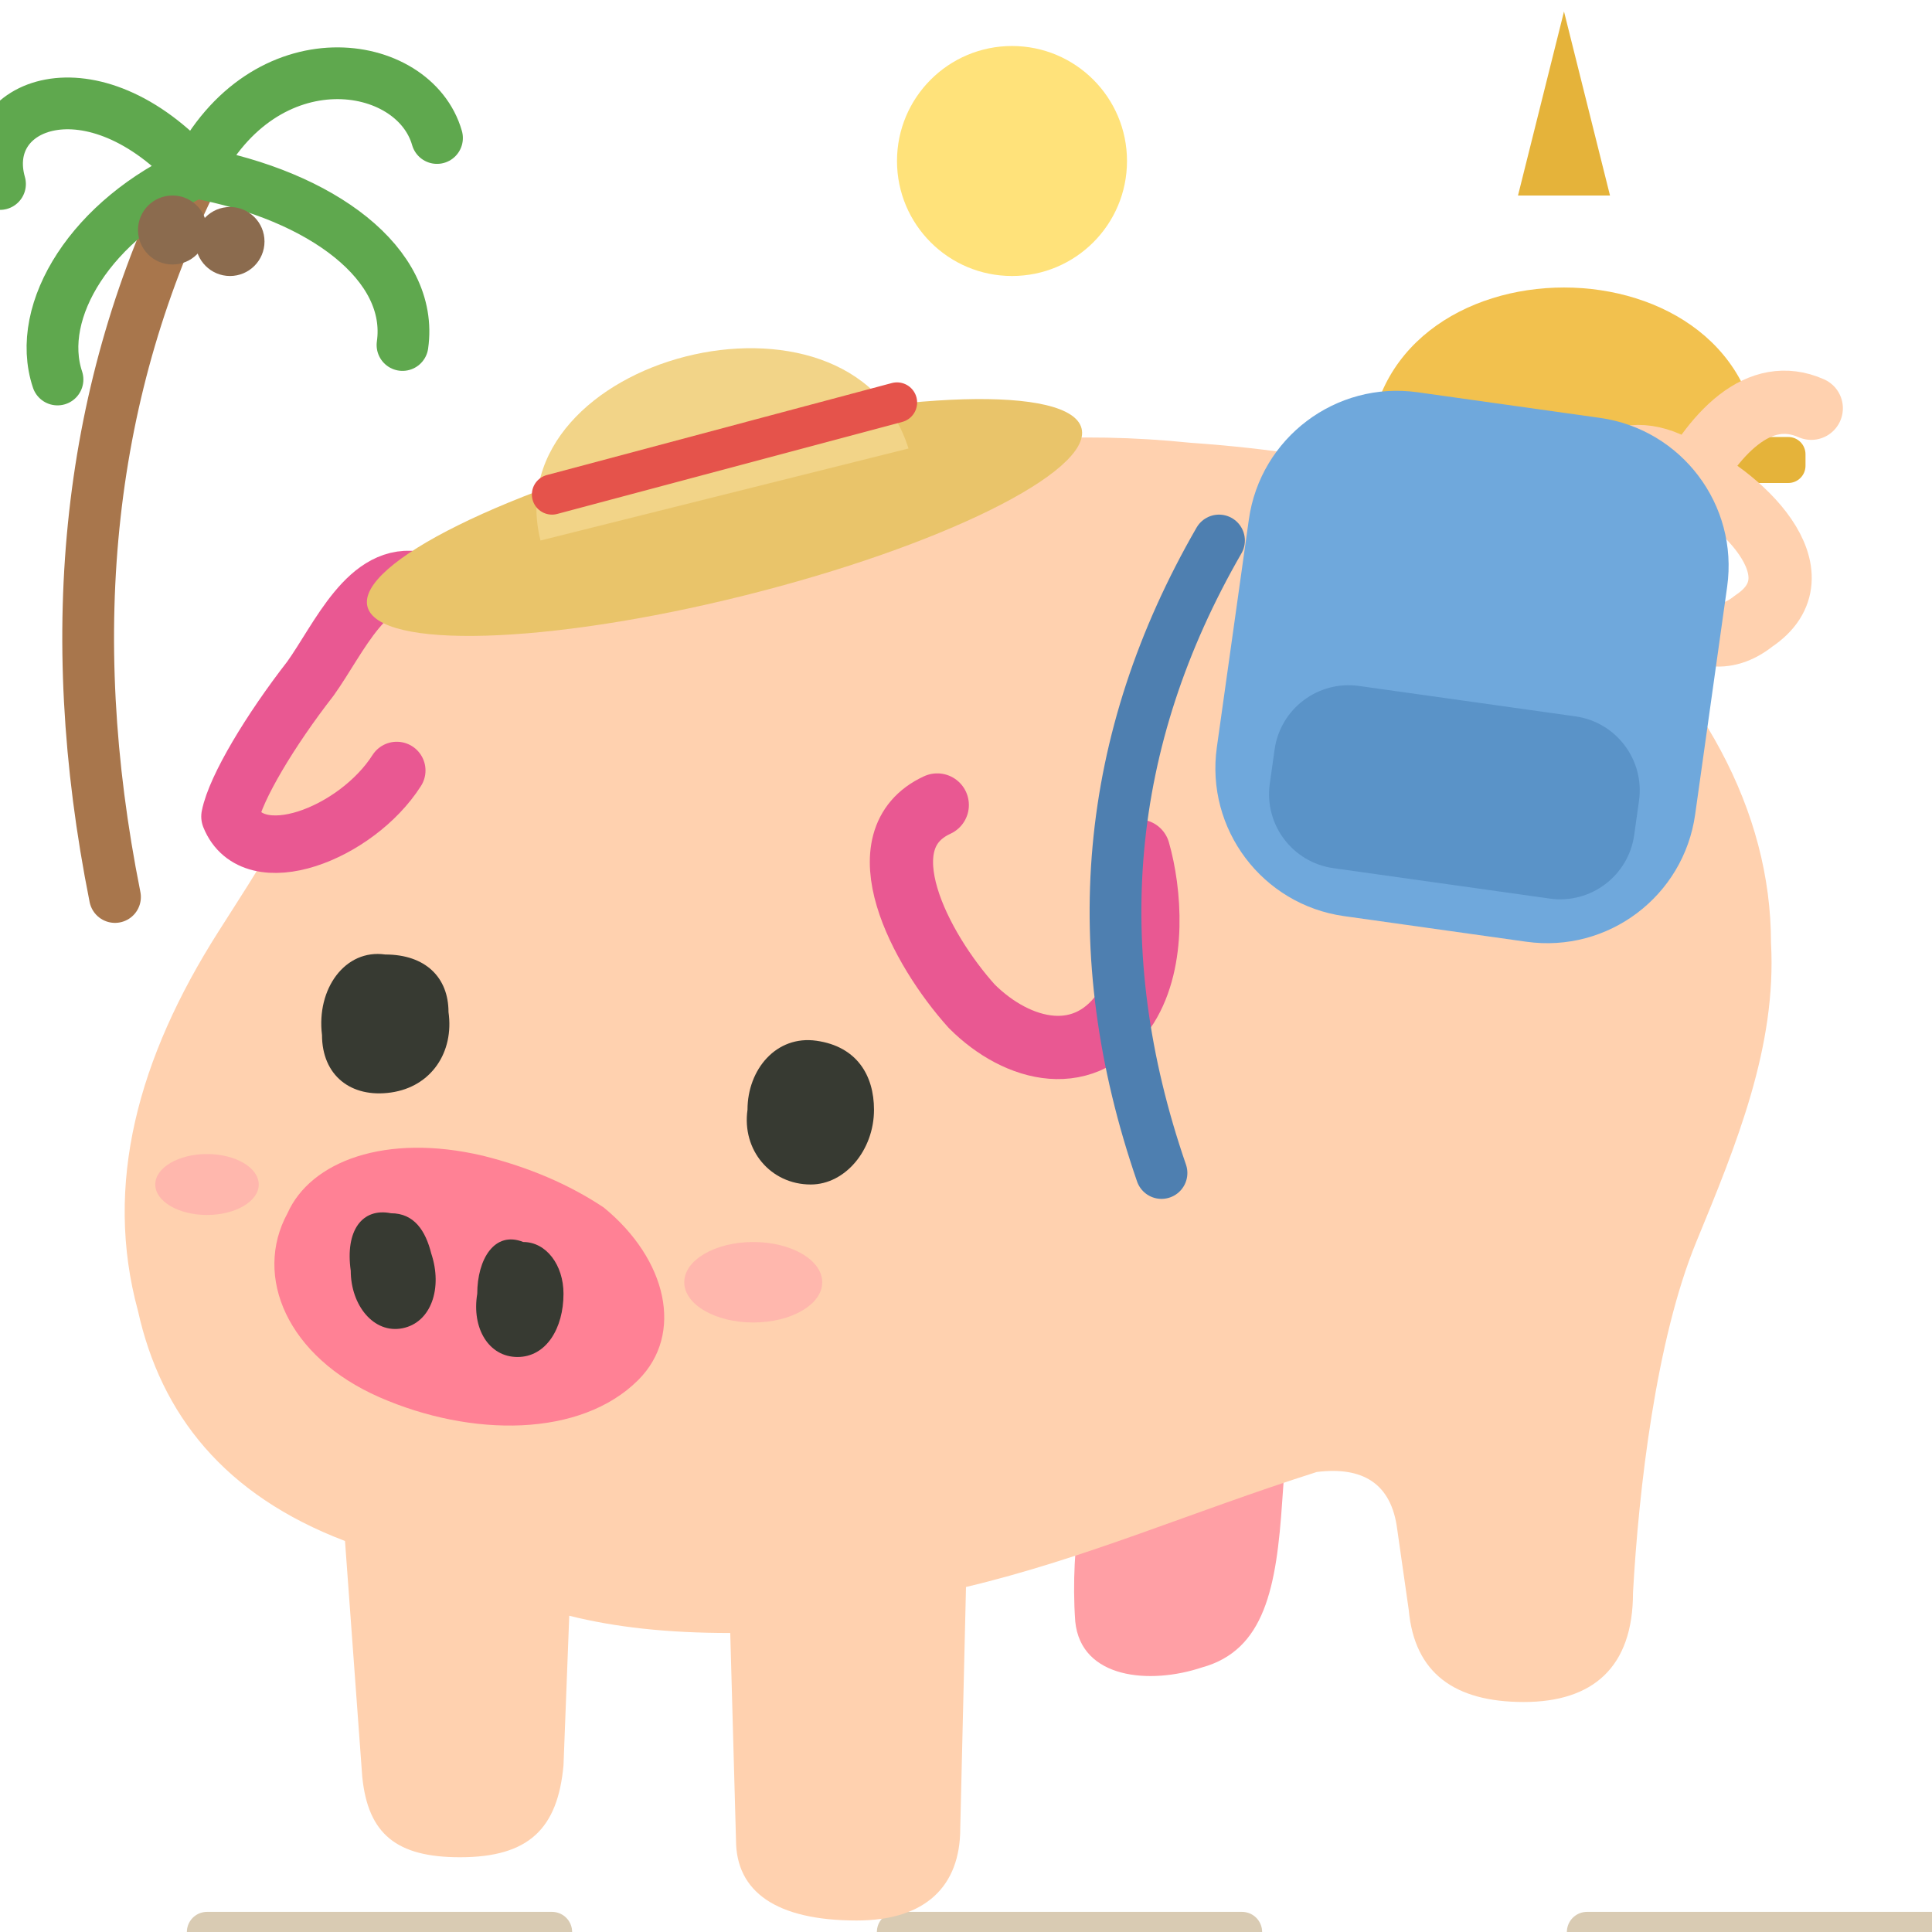
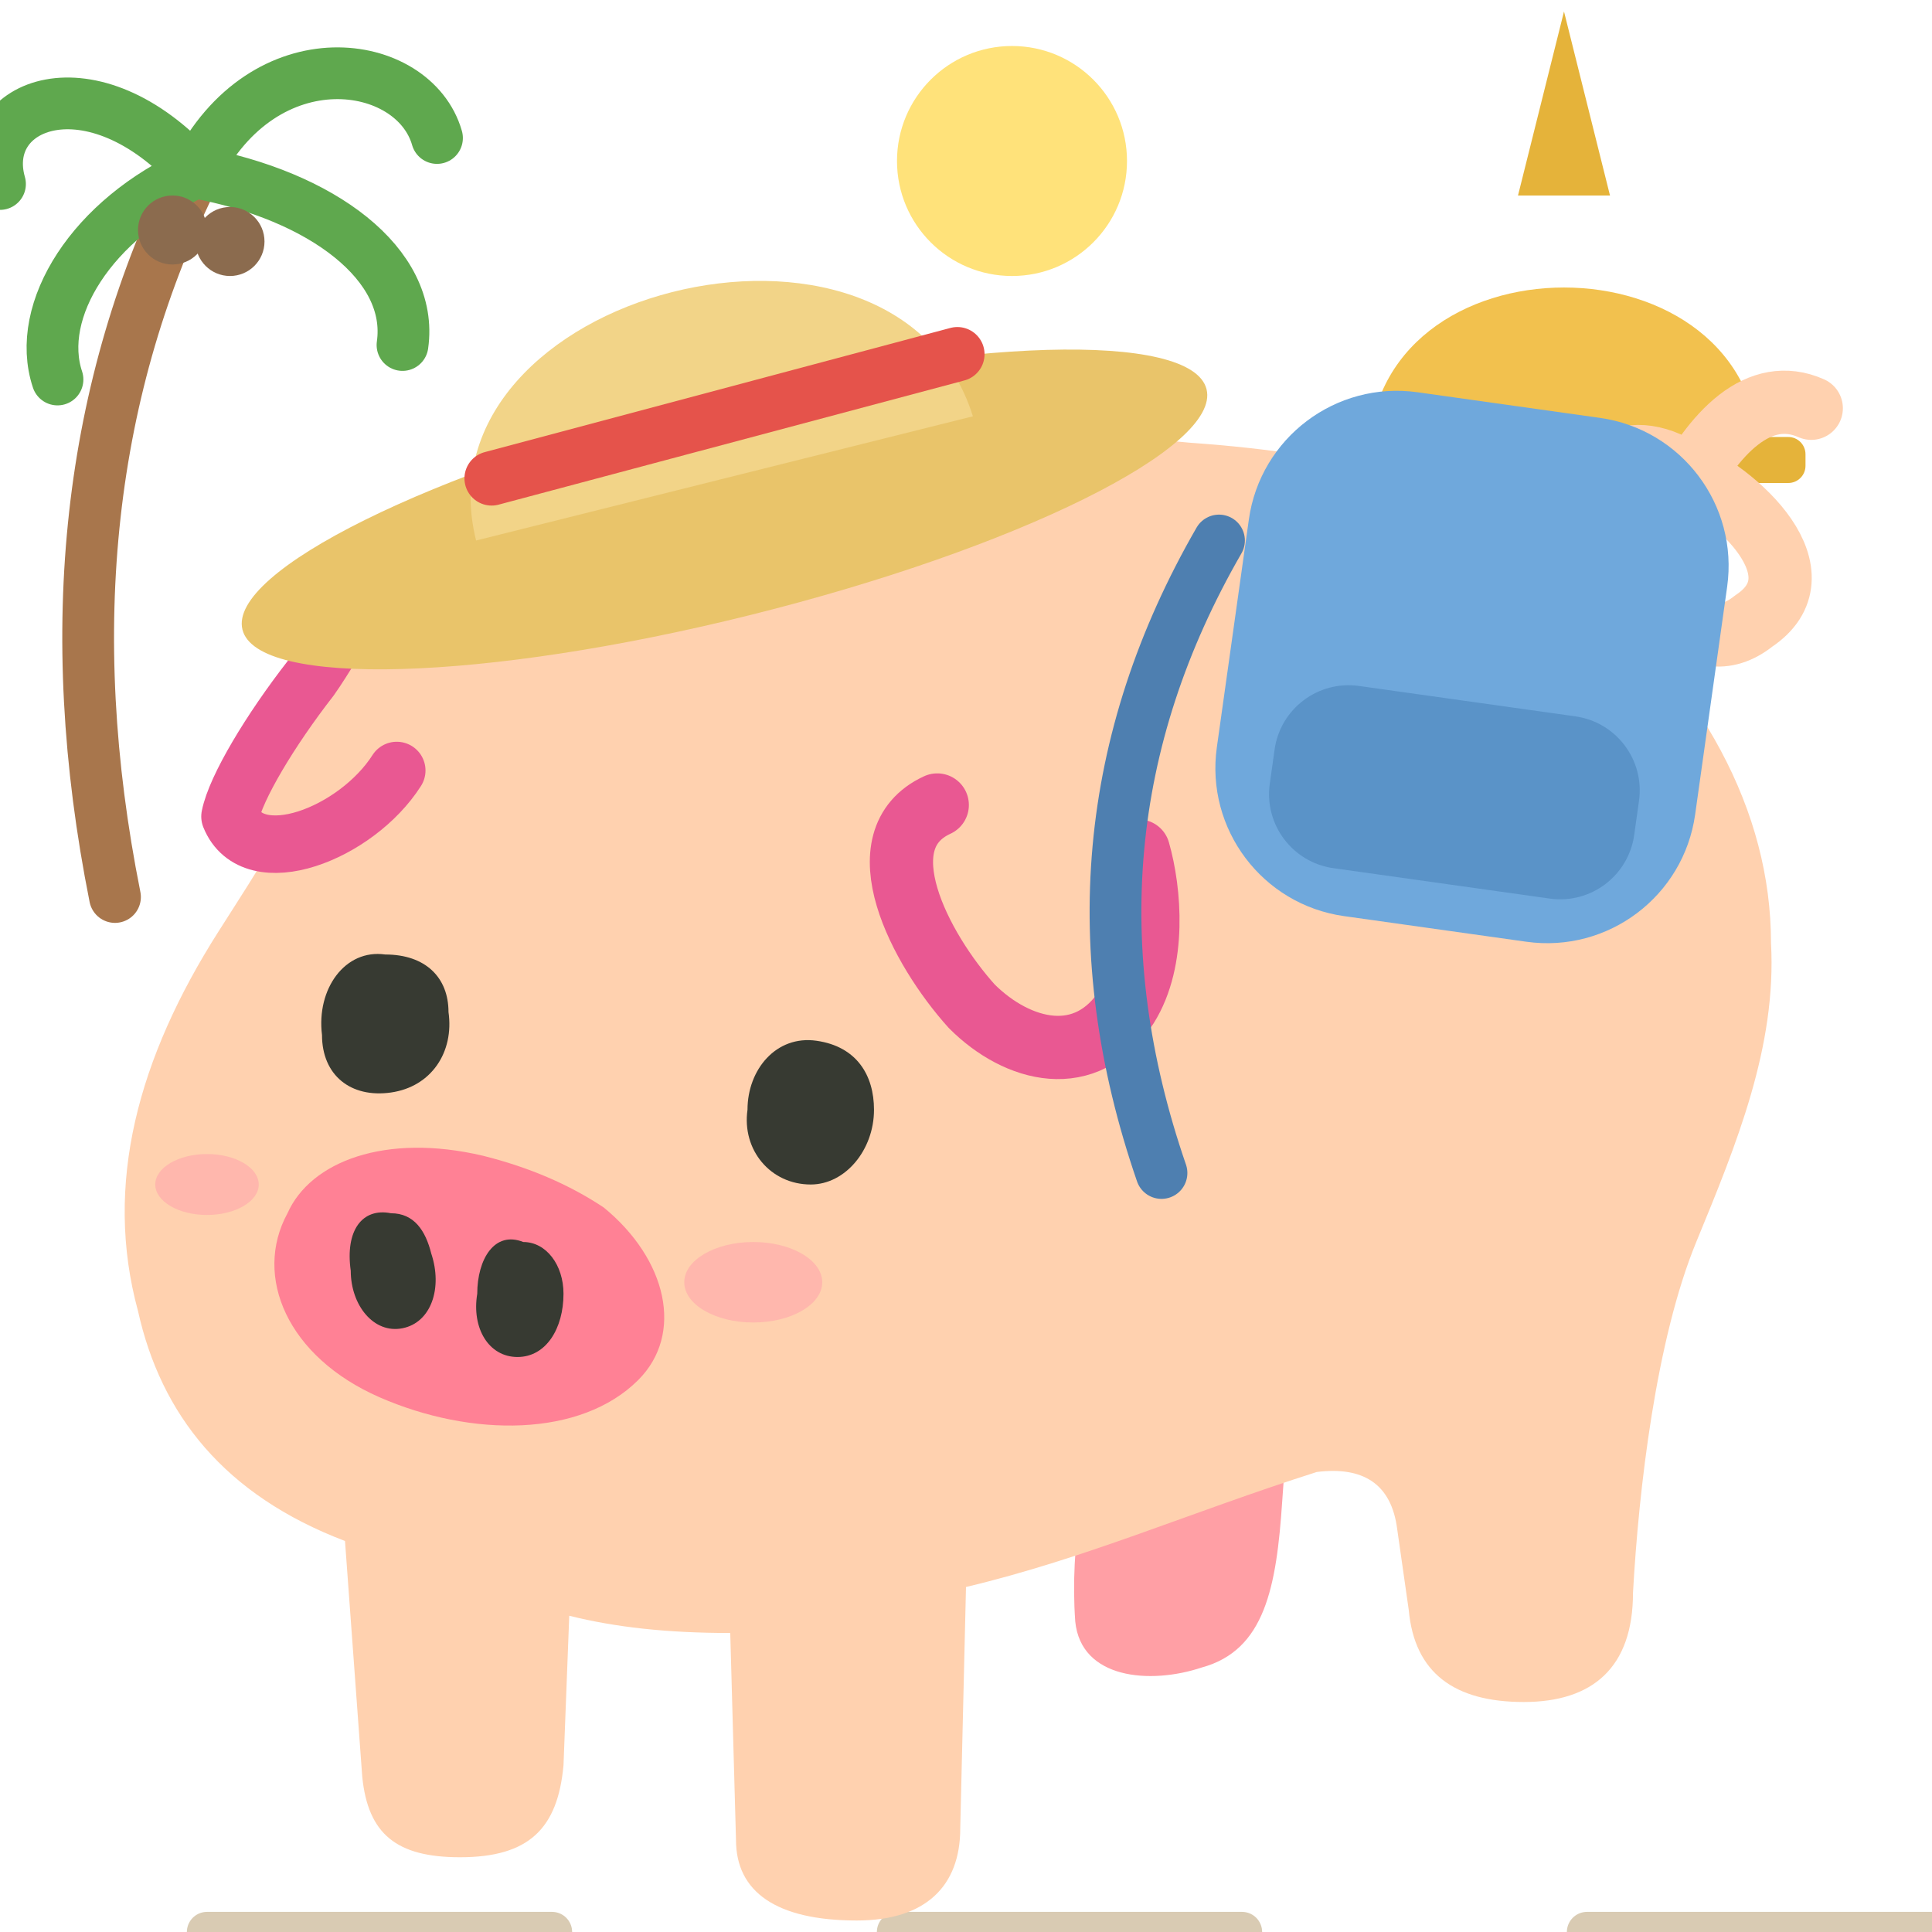
<svg xmlns="http://www.w3.org/2000/svg" viewBox="24 -36 336 336" width="128" height="128" role="img" aria-label="旅行 · 南亚·东南亚">
  <style>
    .eye{animation:blink 4.2s infinite;transform-box:fill-box;transform-origin:50% 50%}
    .tail{animation:wag 1.4s ease-in-out infinite;transform-origin:296px 64px}
    .ear2{animation:flick 5.2s ease-in-out infinite;transform-origin:205px 108px}
    @keyframes blink{0%,90%,100%{transform:scaleY(1)}93%{transform:scaleY(.1)}}
    @keyframes wag{50%{transform:rotate(14deg)}}
    @keyframes flick{0%,80%,100%{transform:rotate(0)}85%{transform:rotate(-12deg)}90%{transform:rotate(4deg)}}
    .walk{animation:walk .5s ease-in-out infinite;transform-origin:190px 298px}
    .road{animation:road 1.6s linear infinite}
    .tail{animation-duration:.5s}
    @keyframes walk{0%,100%{transform:translateY(0) rotate(0)}50%{transform:translateY(-8px) rotate(-1.5deg)}}
    @keyframes road{to{transform:translateX(120px)}}
    .palm{animation:palm 2.4s ease-in-out infinite;transform-origin:58px -6px}
    .sun{animation:glow 2.4s ease-in-out infinite}
    @keyframes palm{50%{transform:rotate(5deg)}}
    @keyframes glow{50%{opacity:.6}}
    @media (prefers-reduced-motion:reduce){*{animation:none!important}}
  </style>
  <circle class="sun" cx="200" cy="-8" r="20" fill="#FFE27A" />
  <path d="M296 -34L304 -2H288Z" fill="#E5B33A" />
  <path d="M262 44C262 4 330 4 330 44Z" fill="#F2C14E" />
  <rect x="254" y="40" width="84" height="8" rx="3" fill="#E5B33A" />
  <path d="M44 120Q30 50 58 -6" fill="none" stroke="#A8764C" stroke-width="9" stroke-linecap="round" />
  <g class="palm">
    <path d="M58 -6C40 -26 20 -18 24 -4M58 -6C70 -30 96 -26 100 -12M58 -6C40 2 30 18 34 30M58 -6C80 -2 96 10 94 24" fill="none" stroke="#5FA84E" stroke-width="9" stroke-linecap="round" />
    <circle cx="54" cy="4" r="6" fill="#8B6B4E" />
    <circle cx="64" cy="6" r="6" fill="#8B6B4E" />
  </g>
  <g class="road">
    <path d="M-60 300H0M60 300H120M180 300H240M300 300H360M420 300H480" fill="none" stroke="#D9CBB3" stroke-width="7" stroke-linecap="round" />
  </g>
  <g class="walk">
    <g class="pig" stroke-linecap="round" stroke-linejoin="round">
      <path fill="#FF9FA5" d="M214 210C213 221 210 232 211 246C212 256 224 257 233 254C244 251 246 240 247 225L248 211Z" />
      <path class="tail" d="M294 62C298 47 305 40 315 45C327 50 341 64 329 72C319 80 309 67 316 51C322 39 330 31 339 35" fill="none" stroke="#FFD1AF" stroke-width="11" />
      <path fill="#FFD1AF" d="M110 70C155 46 192 37 231 41C259 43 279 48 298 64C320 83 332 105 332 128C333 146 326 163 319 180C312 197 309 223 308 241C308 254 301 260 289 260C277 260 270 255 269 244L267 230C266 222 261 219 253 220C231 227 213 235 192 240L191 282C191 292 185 298 173 298C159 298 152 293 152 284L151 248C140 248 131 247 123 245L122 271C121 282 116 287 104 287C93 287 88 283 87 273L84 232C63 224 52 210 48 192C42 170 48 148 62 126C69 115 75 106 80 94C87 79 96 68 110 70Z" />
      <path fill="#FFD1AF" d="M63 107C64 97 75 81 84 68C90 58 102 58 108 66L115 87L90 113Z" />
      <path class="ear1" d="M97 65C88 63 83 75 78 82C71 91 65 101 64 106C68 116 86 109 93 98" fill="none" stroke="#E95892" stroke-width="10" />
      <path class="ear2" d="M187 104C174 110 184 129 193 139C201 147 213 150 220 139C225 131 224 119 222 112" fill="none" stroke="#E95892" stroke-width="11" />
      <path class="eye" fill="#373A32" d="M91 130C84 129 79 136 80 144C80 151 85 155 92 154C99 153 103 147 102 140C102 134 98 130 91 130Z" />
      <path class="eye" fill="#373A32" d="M166 145C159 144 154 150 154 157C153 164 158 170 165 170C171 170 176 164 176 157C176 151 173 146 166 145Z" />
      <g class="snout">
        <path fill="#FF8195" d="M108 165C91 161 78 166 74 175C68 186 74 200 90 207C106 214 125 214 135 204C143 196 140 183 129 174C123 170 116 167 108 165Z" />
        <path fill="#373A32" d="M92 175C87 174 84 178 85 185C85 191 89 196 94 195C99 194 101 188 99 182C98 178 96 175 92 175Z" />
        <path fill="#373A32" d="M115 180C110 178 107 183 107 189C106 195 109 200 114 200C119 200 122 195 122 189C122 184 119 180 115 180Z" />
      </g>
      <ellipse class="blush" cx="155" cy="187" rx="12" ry="7" fill="#FFAFAC" opacity=".75" />
      <ellipse class="blush" cx="60" cy="170" rx="9" ry="5.3" fill="#FFAFAC" opacity=".75" />
      <g class="wear" data-occupies="head" />
      <path d="M236 58Q206 110 226 168" fill="none" stroke="#4E7FB0" stroke-width="9" />
      <rect x="238" y="34" width="84" height="92" rx="26" fill="#6FA8DC" transform="rotate(8 280 80)" />
      <rect x="248" y="86" width="64" height="32" rx="13" fill="#5A93C8" transform="rotate(8 280 80)" />
-       <ellipse cx="150" cy="54" rx="64" ry="14" fill="#E9C46A" transform="rotate(-14 150 54)" />
-       <path d="M118 58C110 26 172 10 182 42Z" fill="#F2D488" />
-       <path d="M120 50L180 34" fill="none" stroke="#E5534B" stroke-width="7" />
+       <g transform="translate(150 58) scale(1.35) translate(-150 -58)">
+         <ellipse cx="150" cy="54" rx="64" ry="14" fill="#E9C46A" transform="rotate(-14 150 54)" />
+         <path d="M118 58C110 26 172 10 182 42Z" fill="#F2D488" />
+         <path d="M120 50L180 34" fill="none" stroke="#E5534B" stroke-width="7" />
+       </g>
    </g>
  </g>
</svg>
